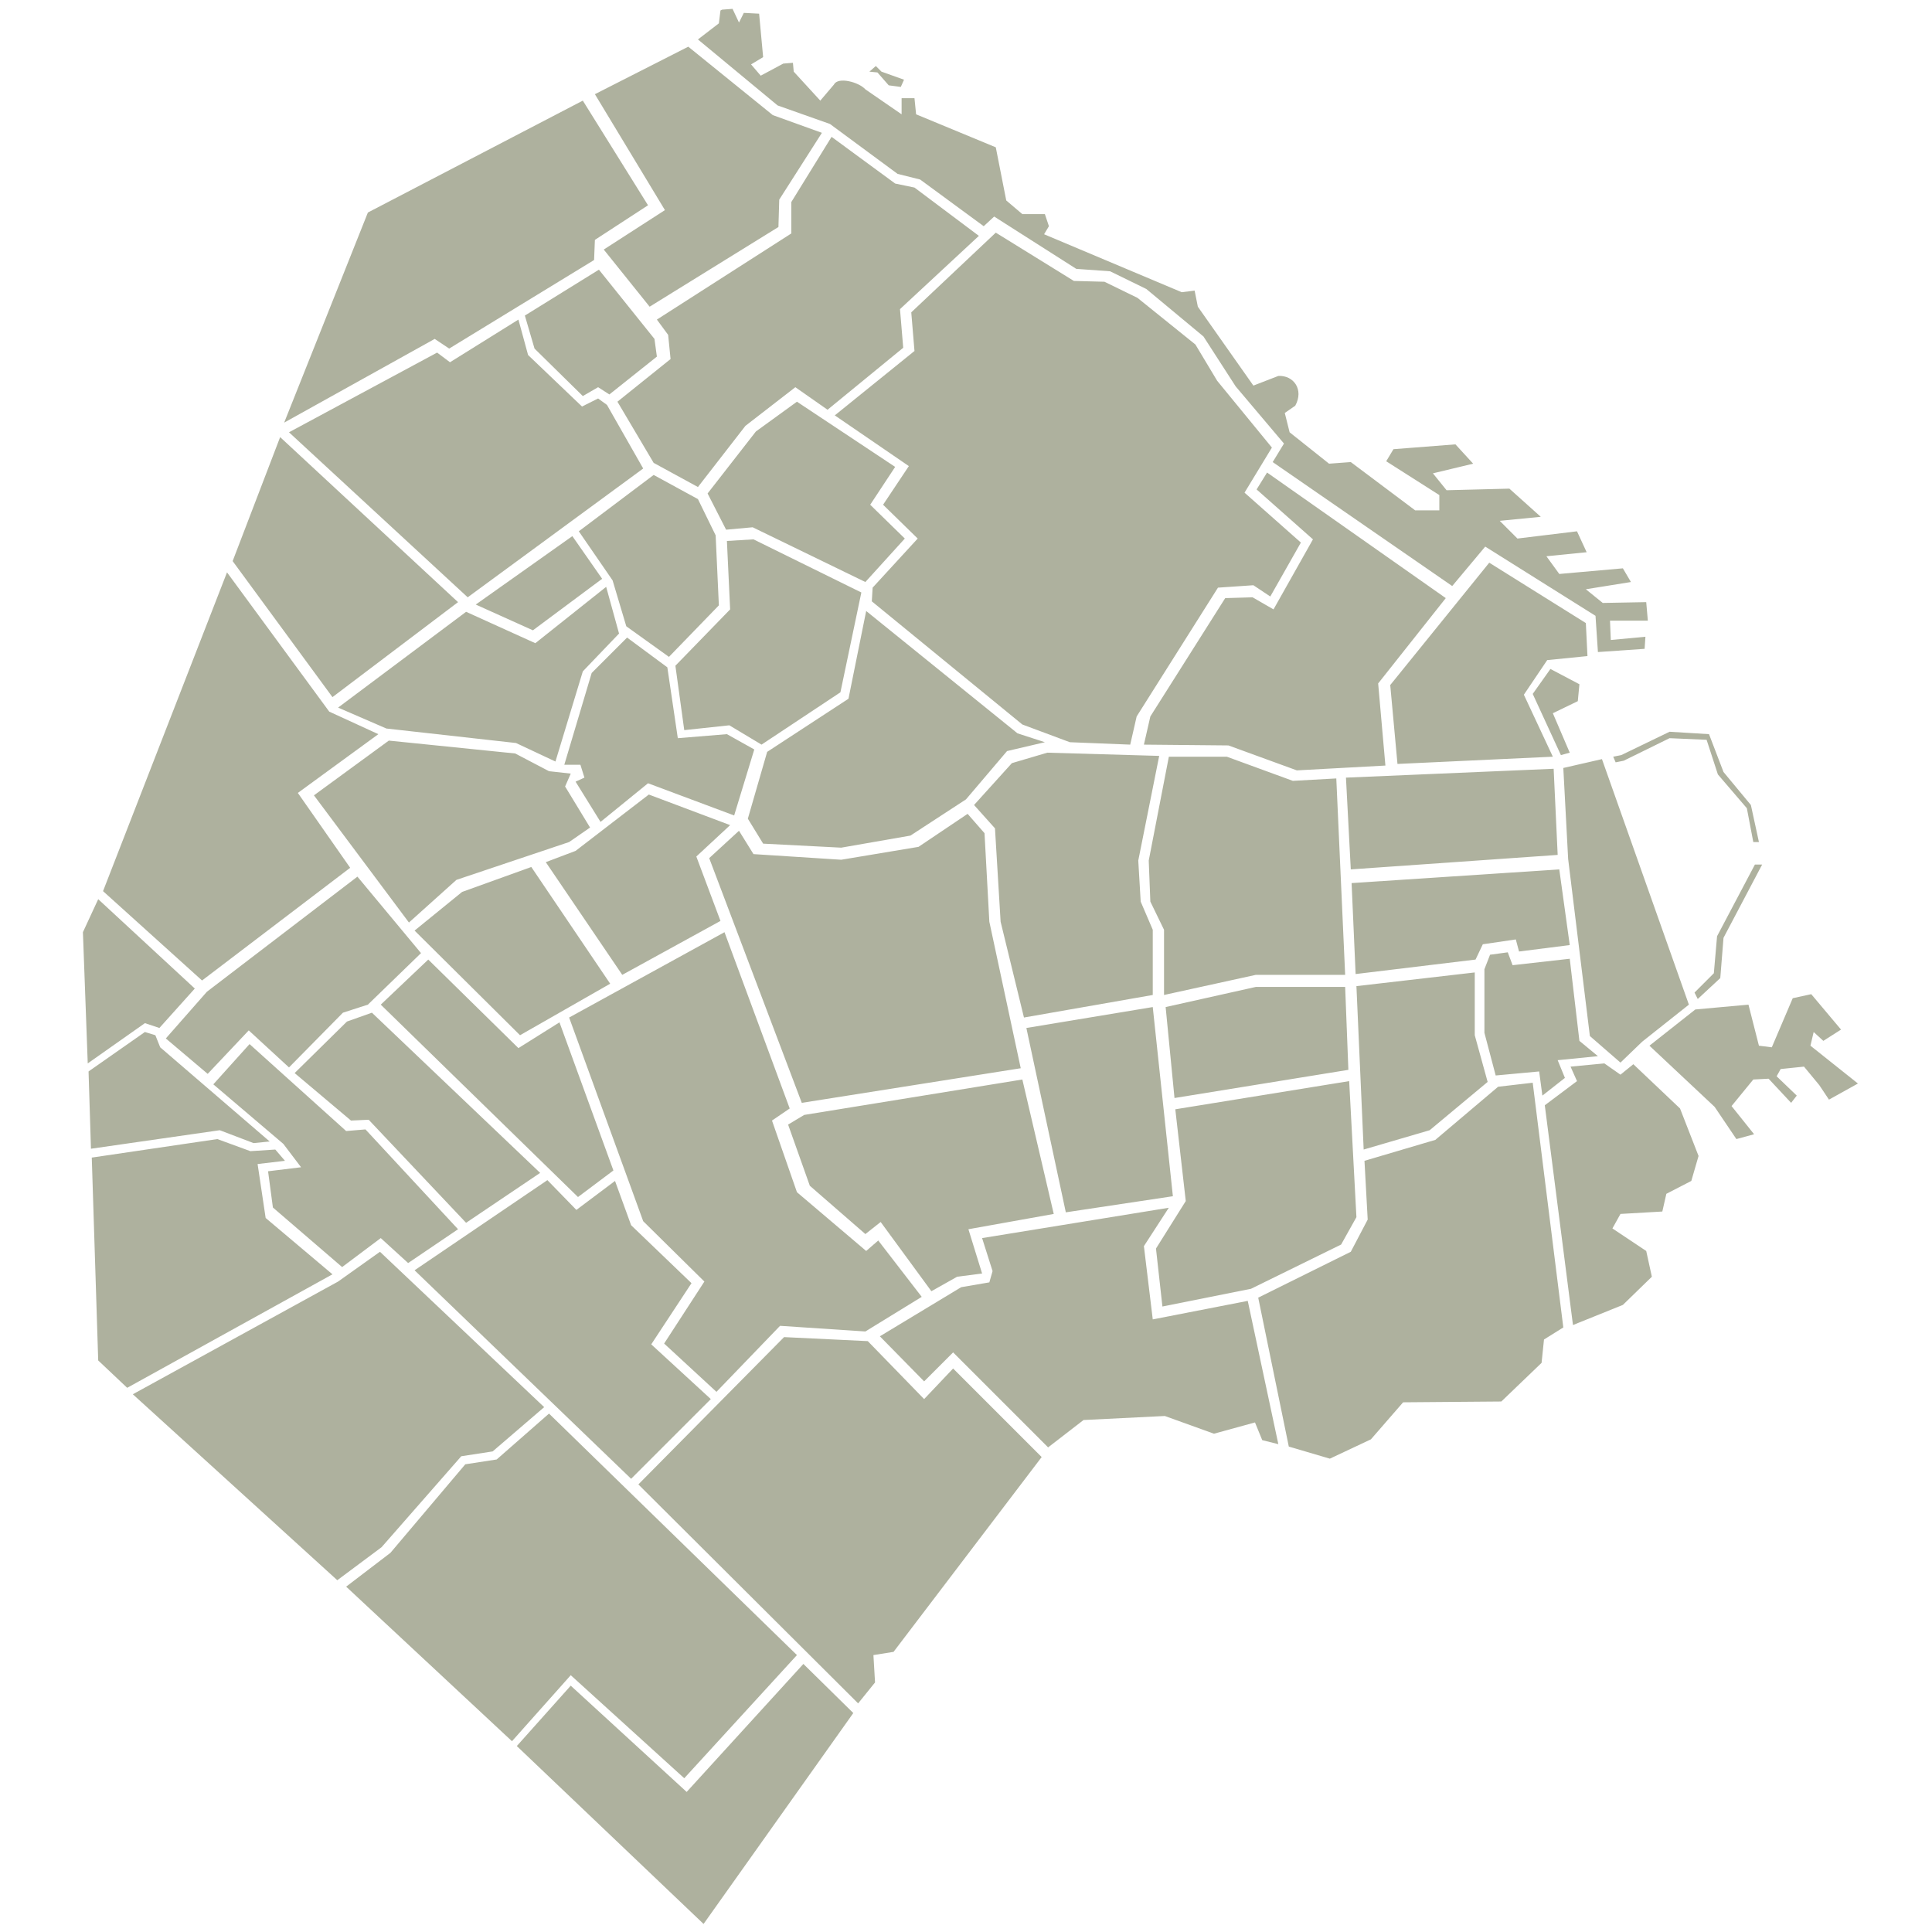
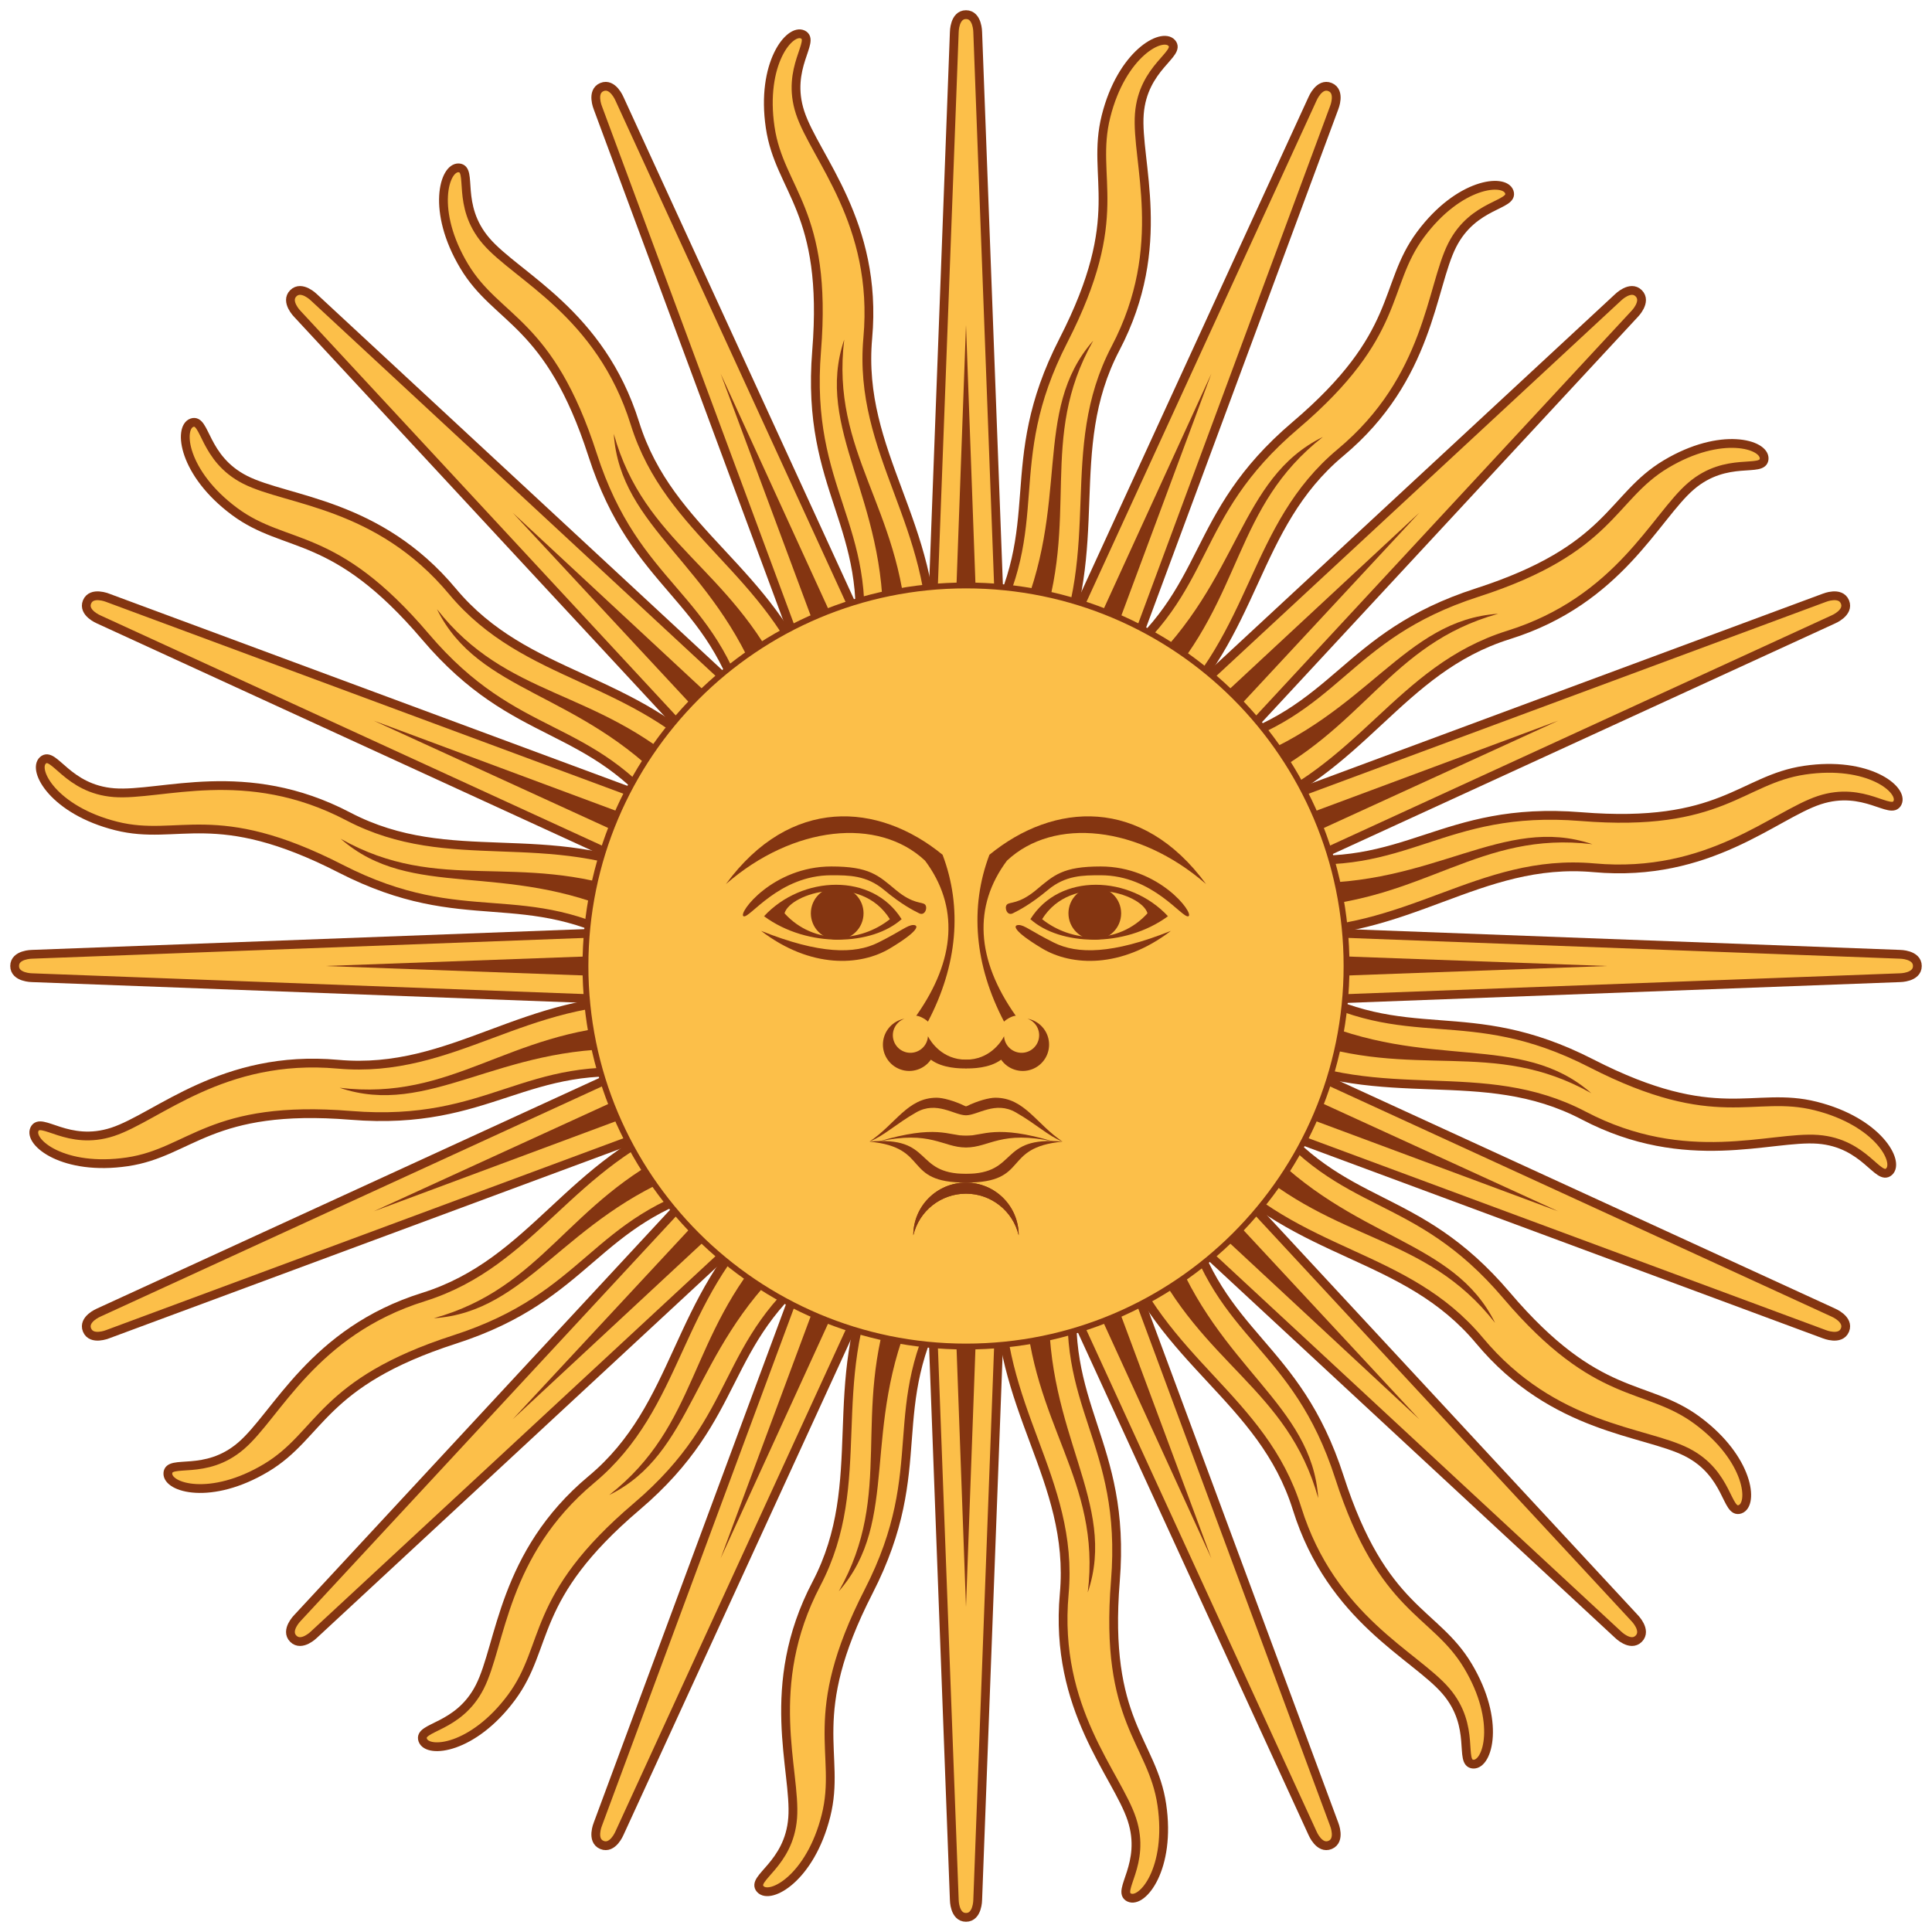
- <svg xmlns="http://www.w3.org/2000/svg" version="1.1" width="2400" height="2400">
-   <path d="m 642,2169 232,221 186,-262 -62,-61 -145,159 -144,-132 z m -212,-198 206,192 73,-82 141,128 140,-153 -308,-300 -65,57 -39,6 -93,110 z m -265,-239 254,231 55,-41 99,-113 39,-6 64,-55 -204,-193 -52,37 z m -51,-294 8,252 36,34 255,-141 -83,-70 -10,-67 34,-4 -12,-14 -31,2 -41,-15 z m -4,-107 3,96 160,-23 42,16 20,-2 -136,-117 -6,-15 -13,-4 z m -7,-173 6,163 71,-50 18,6 44,-49 -120,-111 z m 690,686 273,272 21,-26 -2,-34 25,-4 184,-242 -110,-110 -36,38 -70,-72 -104,-5 z m -278,-266 269,259 99,-99 -74,-68 50,-76 -75,-72 -20,-55 -48,36 -36,-37 z m -250,-231 87,74 22,29 -41,5 6,45 86,74 48,-36 34,31 62,-42 -115,-124 -24,2 -120,-108 z m 101,-14 70,59 22,-1 121,128 92,-62 -209,-199 -31,11 z m 107,-85 245,239 44,-33 -67,-184 -51,32 -112,-110 z m -267,42 52,44 51,-54 50,46 67,-68 31,-10 66,-64 -79,-95 -187,143 z M 128,1107 251,1218 435,1078 370,985 470,912 409,884 282,711 z m 579,157 92,253 76,75 -50,77 65,60 79,-82 106,7 70,-43 -54,-70 -15,13 -86,-73 -31,-89 22,-15 -81,-219 z m -192,-108 131,130 112,-64 -98,-145 -86,31 z m -125,-168 118,158 59,-53 140,-47 26,-18 -31,-51 7,-16 -27,-3 -42,-22 -157,-16 z m 30,-109 60,26 161,18 49,23 34,-112 45,-47 -16,-58 -88,70 -86,-39 z M 289,697 413,866 569,748 348,543 z m 302,54 71,32 86,-64 -37,-53 z M 359,537 581,742 799,582 l -45,-79 -11,-8 -20,10 -67,-64 -12,-44 -85,53 -16,-12 z m 293,-145 12,41 60,59 19,-11 14,9 59,-47 -3,-22 -69,-86 z m -299,133 187,-104 18,12 180,-110 1,-25 66,-43 -81,-130 -267,139 z m 325,546 95,140 122,-67 -30,-80 42,-39 -101,-38 -91,70 z m 23,-121 20,0 5,16 -11,5 31,50 59,-48 107,40 25,-82 -34,-19 -61,5 -13,-88 -50,-37 -44,44 z m 18,-290 42,61 17,57 53,38 62,-64 -4,-87 -22,-45 -55,-30 z m 374,1000 55,56 36,-36 118,118 44,-34 101,-5 61,22 51,-14 9,22 20,5 -38,-178 -118,23 -11,-91 30.917,-47.68 L 1220,1538 l 13,41 -4,14 -35,6 z m -114,-263 27,76 69,60 19,-15 63,86 32,-18 31,-4 -17,-55 106,-19 -39,-167 -271,44 z m -98,-331 115,304 272,-43 -39,-182 -6,-110 -21,-24 -61,41 -96,16 -109,-7 -18,-29 z m 48,-49 19,31 97,5 86,-15 69,-45 51,-60 47,-11 -34,-11 -188,-152 -22,109 -101,66 z m -90,-190 11,80 56,-6 40,24 98,-65 26,-124 -134,-66 -33,2 4,85 z m 40,-214 23,45 33,-3 140,68 49,-54 -43,-42 31,-47 -122,-81 -51,37 z m -112,-114 45,76 55,30 59,-76 62,-48 40,28 94,-77 -4,-48 98,-91 -80,-60 -24,-5 -79,-58 -50,81 0,39 -167,107 14,19 3,30 z m -28,-382 87,144 -76,49 57,71 160,-99 1,-34 53,-83 -61,-22 -105,-85 z m 536,1160 49,229 133,-20 -25,-235 z m -65,-277 26,29 7,116 29,119 160,-28 0,-81 -15,-35 -3,-51 26,-130 -139,-4 -44,13 z m -173,-484 92,63 -32,48 43,42 -56,61 -1,17 187,153 59,22 75,3 8,-35 101,-160 44,-3 21,14 38,-67 -70,-62 34,-56 -68,-83 -27,-45 -72,-58 -41,-20 -38,-1 -97,-60 -105,99 4,48 z m 526,1096 38,185 51,15 51,-24 40,-46 122,-1 50,-48 3,-29 24,-15 -38,-304 -43,5 -78,66 -88,26 4,73 -21,40 z m -127,-61 8,72 110,-22 112,-55 19,-34 -9,-169 -216,35 13,114 z m 12,-300 11,113 216,-35 -4,-103 -111,0 z m -21,-182 2,51 17,35 0,81 114,-25 111,0 -11,-244 -54,3 -82,-30 -72,0 z m -6,-144 105,1 85,31 110,-6 -9,-102 84,-106 -222,-156 -13,21 70,62 -49,87 -26,-15 -34,1 -93,147 z m 264,300 9,203 82,-24 72,-60 -16,-58 0,-78 z m 159,-21 0,79 14,53 54,-5 4,30 28,-22 -9,-22 50,-5 -23,-19 -12,-102 -71,8 -6,-16 -22,3 z m -160,6 149,-18 9,-19 41,-6 4,15 63,-8 -13,-94 -258,17 z m -12,-244 6,114 257,-18 -5,-107 z m 55,-115 9,98 193,-9 -36,-77 29,-43 50,-5 -2,-41 -120,-75 z m 232,492 -40,30 35,273 62,-25 36,-35 -7,-32 -42,-28 10,-18 52,-3 5,-22 31,-16 9,-31 -23,-59 -58,-55 -16,13 -20,-14 -42,4 z m 31,-400 -48,11 6,113 27,220 38,33 27,-26 58,-46 z m -64,-112 -22,31 35,76 11,-3 -21,-49 31,-15 2,-21 z m 148,78 -60,29 -10,2 3,7 10,-2 57,-28 46,2 14,43 36,42 8,42 7,0 -10,-46 -34,-41 -18,-47 z m 106,165 -47,89 -4,46 -24,24 4,8 28,-26 4,-50 48,-91 z m 70,161 -23,5 -26,61 -16,-2 -13,-51 -66,6 -57,45 81,76 27,40 22,-6 -28,-35 27,-33 19,-1 28,30 7,-9 -25,-24 5,-9 29,-3 19,23 12,18 36,-20 -59,-47 4,-17 12,11 22,-14 z M 895,13 l -2,16 -26,20 99,82 65,23 84,62 28,7 79,58 c 0,0 13,-12 13,-12 l 102,65 42,3 45,22 71,59 40,62 60,71 -14,23 223,154 41,-49 137,86 3,45 58,-4 1,-15 -43,4 -1,-24 47,0 -2,-23 -54,1 -21,-17 56,-9 -10,-17 -79,7 -16,-22 50,-5 -12,-26 -74,9 -22,-22 51,-5 -39,-35 -78,2 -17,-21 50,-12 -22,-24 -77,6 -9,15 66,42 0,19 -30,0 -80,-60 -27,2 -49,-39 -6,-24 13,-9 c 11,-20 -2,-38 -21,-37 l -31,12 -69,-98 -4,-20 -16,2 -171,-72 6,-10 -5,-15 -28,0 -20,-17 -13,-66 -99,-41 -2,-20 -16,0 0,20 -45,-31 c -8,-9 -34,-16 -39,-6 l -17,20 -33,-36 -1,-11 -12,1 -28,15 -12,-14 15,-9 -5,-54 -19,-1 -6,12 -8,-17 -13,1 z m 193,69 -8,7 10,1 14,16 15,2 4,-9 -28,-10 z" style="fill:#aeb19e" />
+ <svg xmlns="http://www.w3.org/2000/svg" xmlns:xlink="http://www.w3.org/1999/xlink" width="504px" height="504px" viewBox="-165 -165 330 330">
+   <g id="sun" fill="#fcbf49" stroke="#843511" stroke-width="1.5">
+     <g id="rays-16">
+       <g id="rays-8">
+         <g id="rays-4">
+           <g id="rays-2">
+             <path d="M -8,0 L -2,159.5 c 0,0 0,3 2,3 s 2,-3 2,-3 L 8,0" />
+             <path d="M -4,0 L 0,109.5 L 4,0" fill="#843511" stroke="none" />
+             <g transform="rotate(11.5)">
+               <path d="M -4.5,53.5 C -9.5,75 1.5,89.5 -4,108.5 S -1,140.5 0,148.5 -5,160 -3,161.5 5,158 5.5,147 -1.5,131.25 5,108 1,77 8,56" />
+               <path d="M -1,58 C -4,79 6,90.5 0,109 C 8,95 -2,81 3,59" fill="#843511" stroke="none" />
+             </g>
+           </g>
+           <use xlink:href="#rays-2" transform="rotate(180)" />
+         </g>
+         <use xlink:href="#rays-4" transform="rotate(90)" />
+       </g>
+       <use xlink:href="#rays-8" transform="rotate(45)" />
+     </g>
+     <use xlink:href="#rays-16" transform="rotate(22.5)" />
+     <circle r="65" stroke-width="1" />
+     <g id="face_right" fill="#843511" stroke="none">
+       <path id="eyebrow_nose" d="M 41,-14 C 29.5,-24 15,-25.5 7,-18 A 140,50 10 0,0 8.5,8.5 C 8,8.5 7,9 6.5,9.5 A 80,50 10 0,1 4,-19 C 15,-28 30,-29 41,-14" />
+       <path id="uppalpebra" d="M 23,-17 C 16.5,-17 15,-15.5 12,-13 S 7.5,-11 7,-10.5 S 7,-8.5 8,-9 S 11,-10.5 14,-13 S 20,-15.5 23,-15.5 C 32,-15.5 37,-8 38,-8.5 S 33,-17 23,-17" />
+       <path id="upeyecontour" d="M 34.5,-8.5 C 28,-15.5 16,-16 11,-8 H 13 C 18,-16 30,-12.5 31,-9 v 1" />
+       <circle id="pupil" cx="22" cy="-9" r="4.5" />
+       <path id="loweyecontour" d="M 11,-8 C 16,-3.5 27,-3 34.5,-8.5 L 31,-9 C 26,-3.5 18,-4 13,-8 v -1" />
+       <path id="lowpalpebra" d="M 35,-6 C 26.5,0.5 18,0 13,-3 S 8,-7 9,-7 S 11,-6 15,-4 S 25,-2 35,-6" />
+       <path id="nose" d="M 10.5,9 A 3,3 0 1,1 6.5,12 C 6,13 4,16 0,16 h -1 l 1,1.5 C 1,17.5 4,17.5 6,16 A 4.5,4.5 0 1,0 10.5,9" />
+       <path id="uplip1" d="M 16.5,30 C 12,27 10,22.5 5,22.5 C 4,22.5 2,23 0,24 h -1 L 0,25.5 C 2,25.5 5,23 8.5,25 S 14,29 16.5,30" />
+       <path id="midlip" d="M 15,30 C 5,27 3,29 0,29 h -1 l 1,2 C 4,31 6,28 15,30" />
+       <path id="uplip2" d="M 16.5,30 C 5.5,29 9,35.5 0,35.5 h -1 L 0,37 C 11,37 6,31 16.5,30" />
+       <path id="chin" d="M 9,46 a 9,9 0 0,0 -18,0 a 9.25,9.25 0 0,1 18,0" />
+     </g>
+     <use xlink:href="#face_right" transform="scale(-1,1)" />
+   </g>
</svg>
